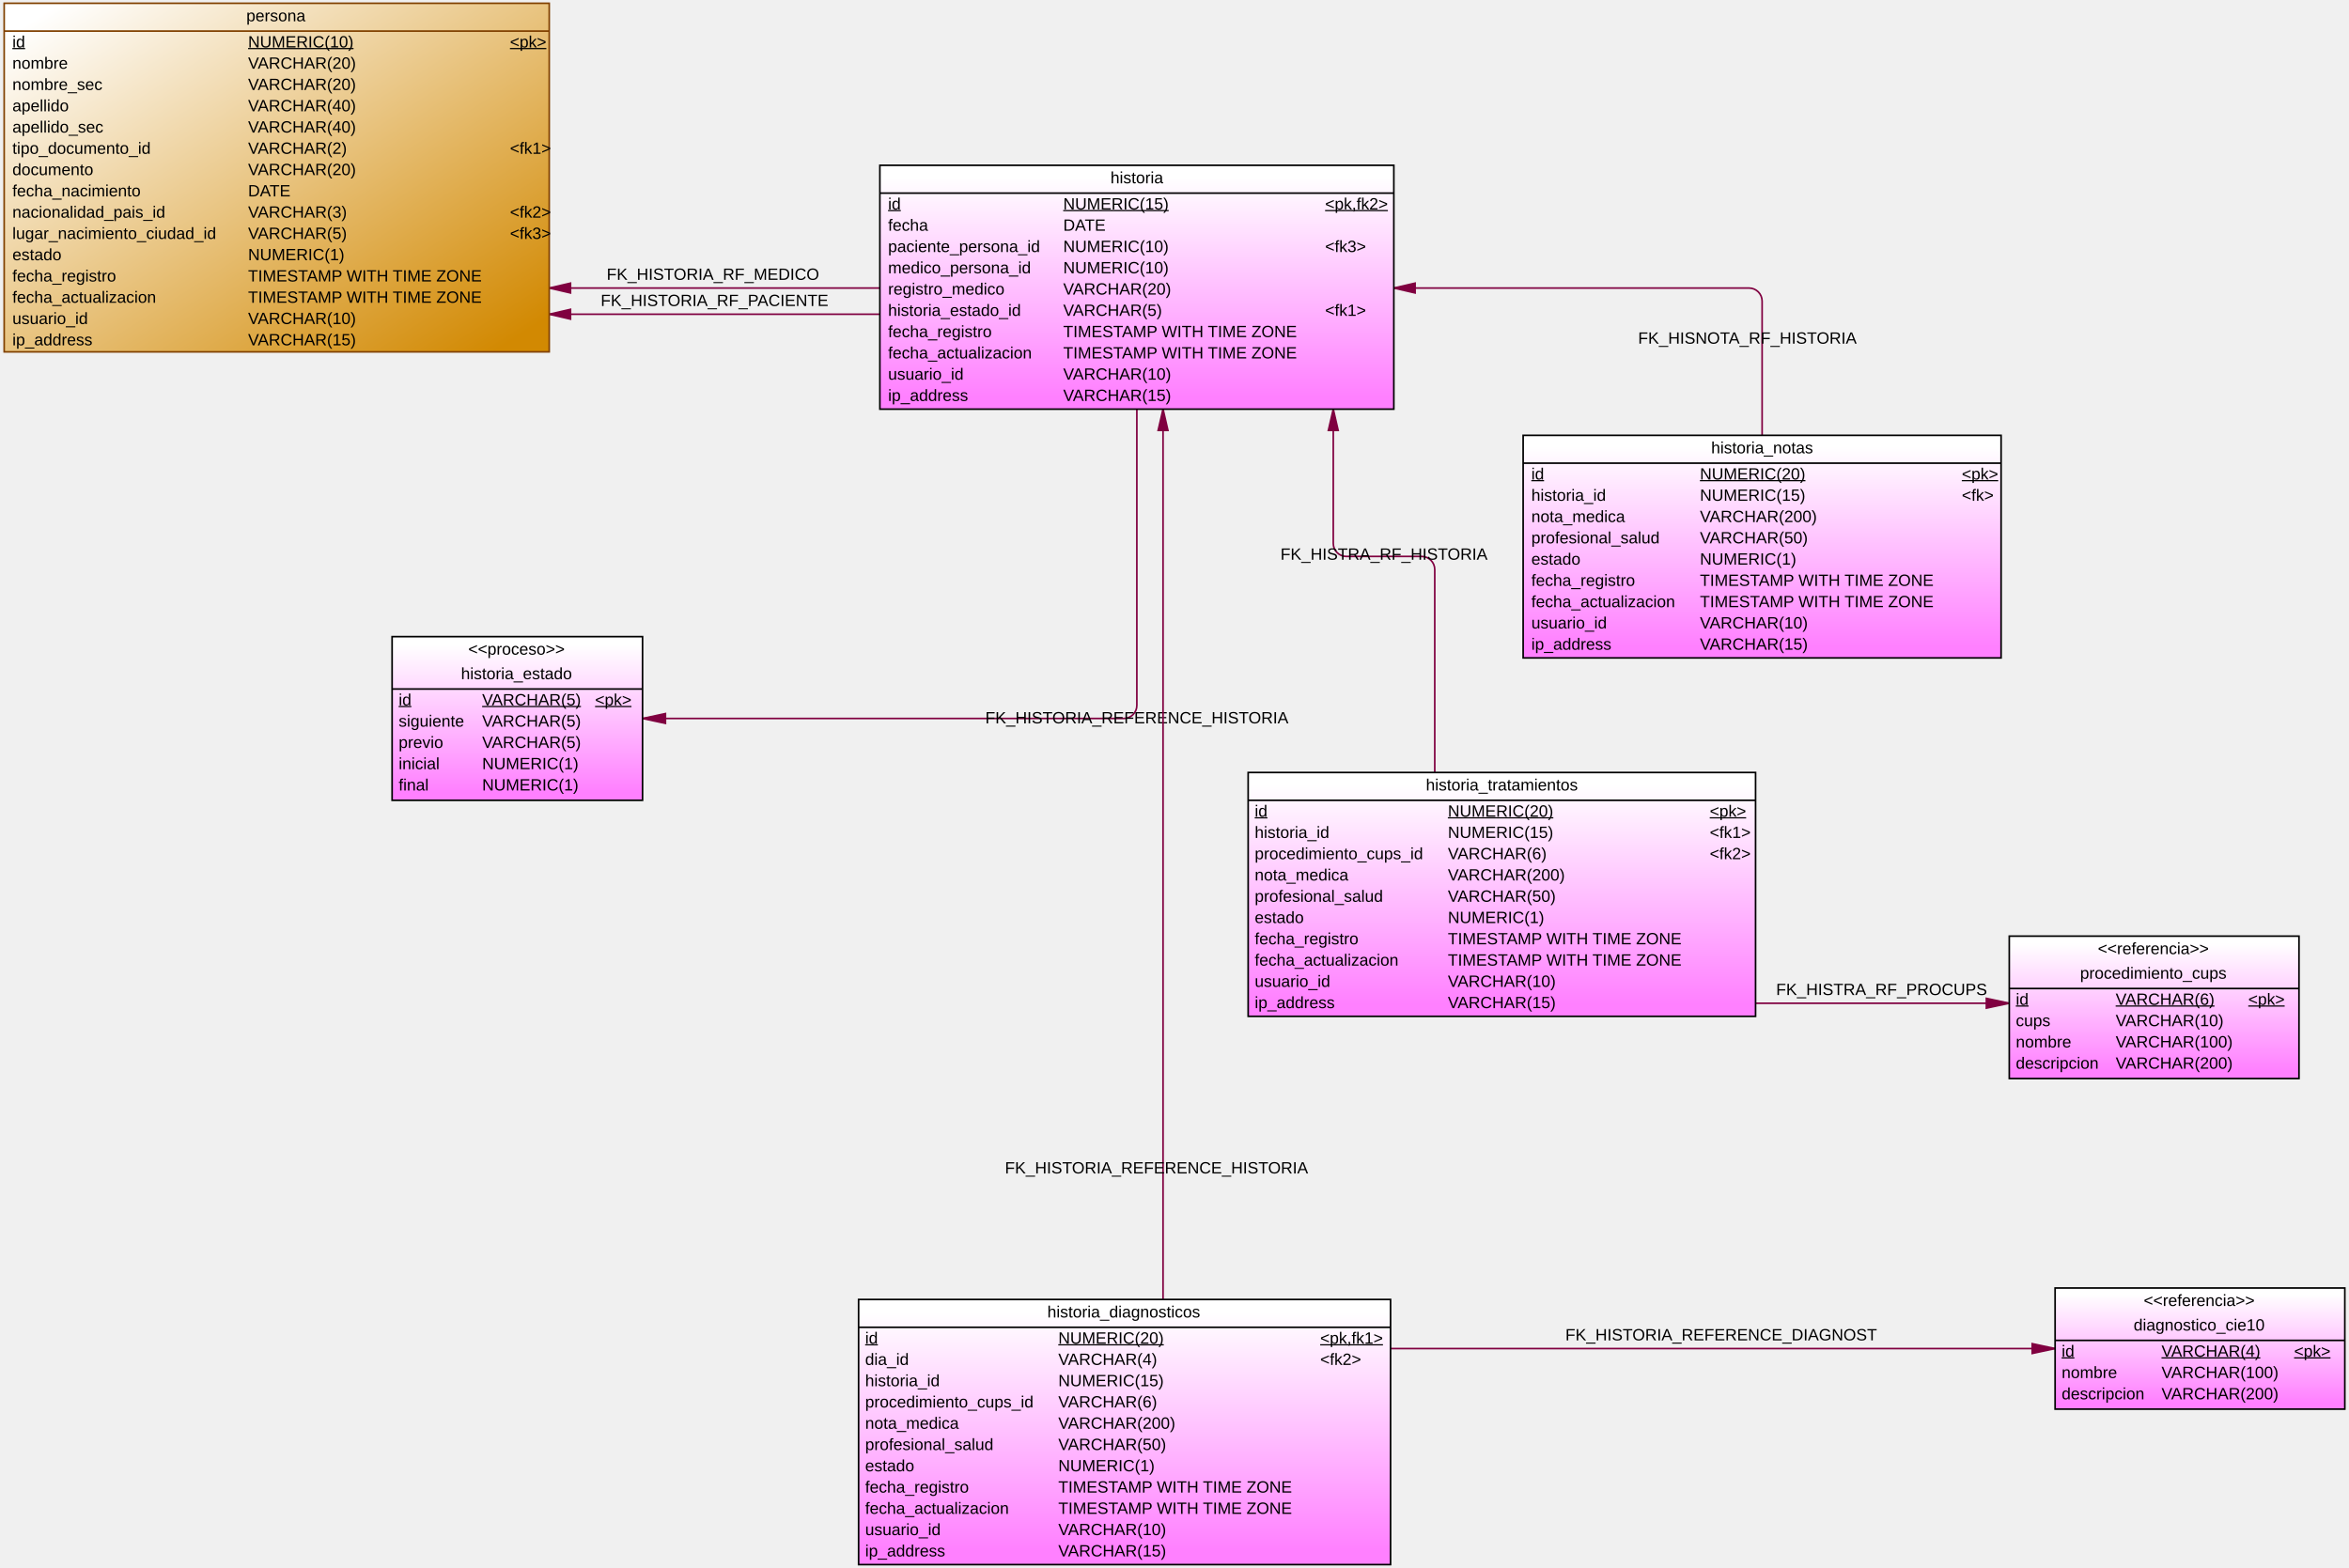
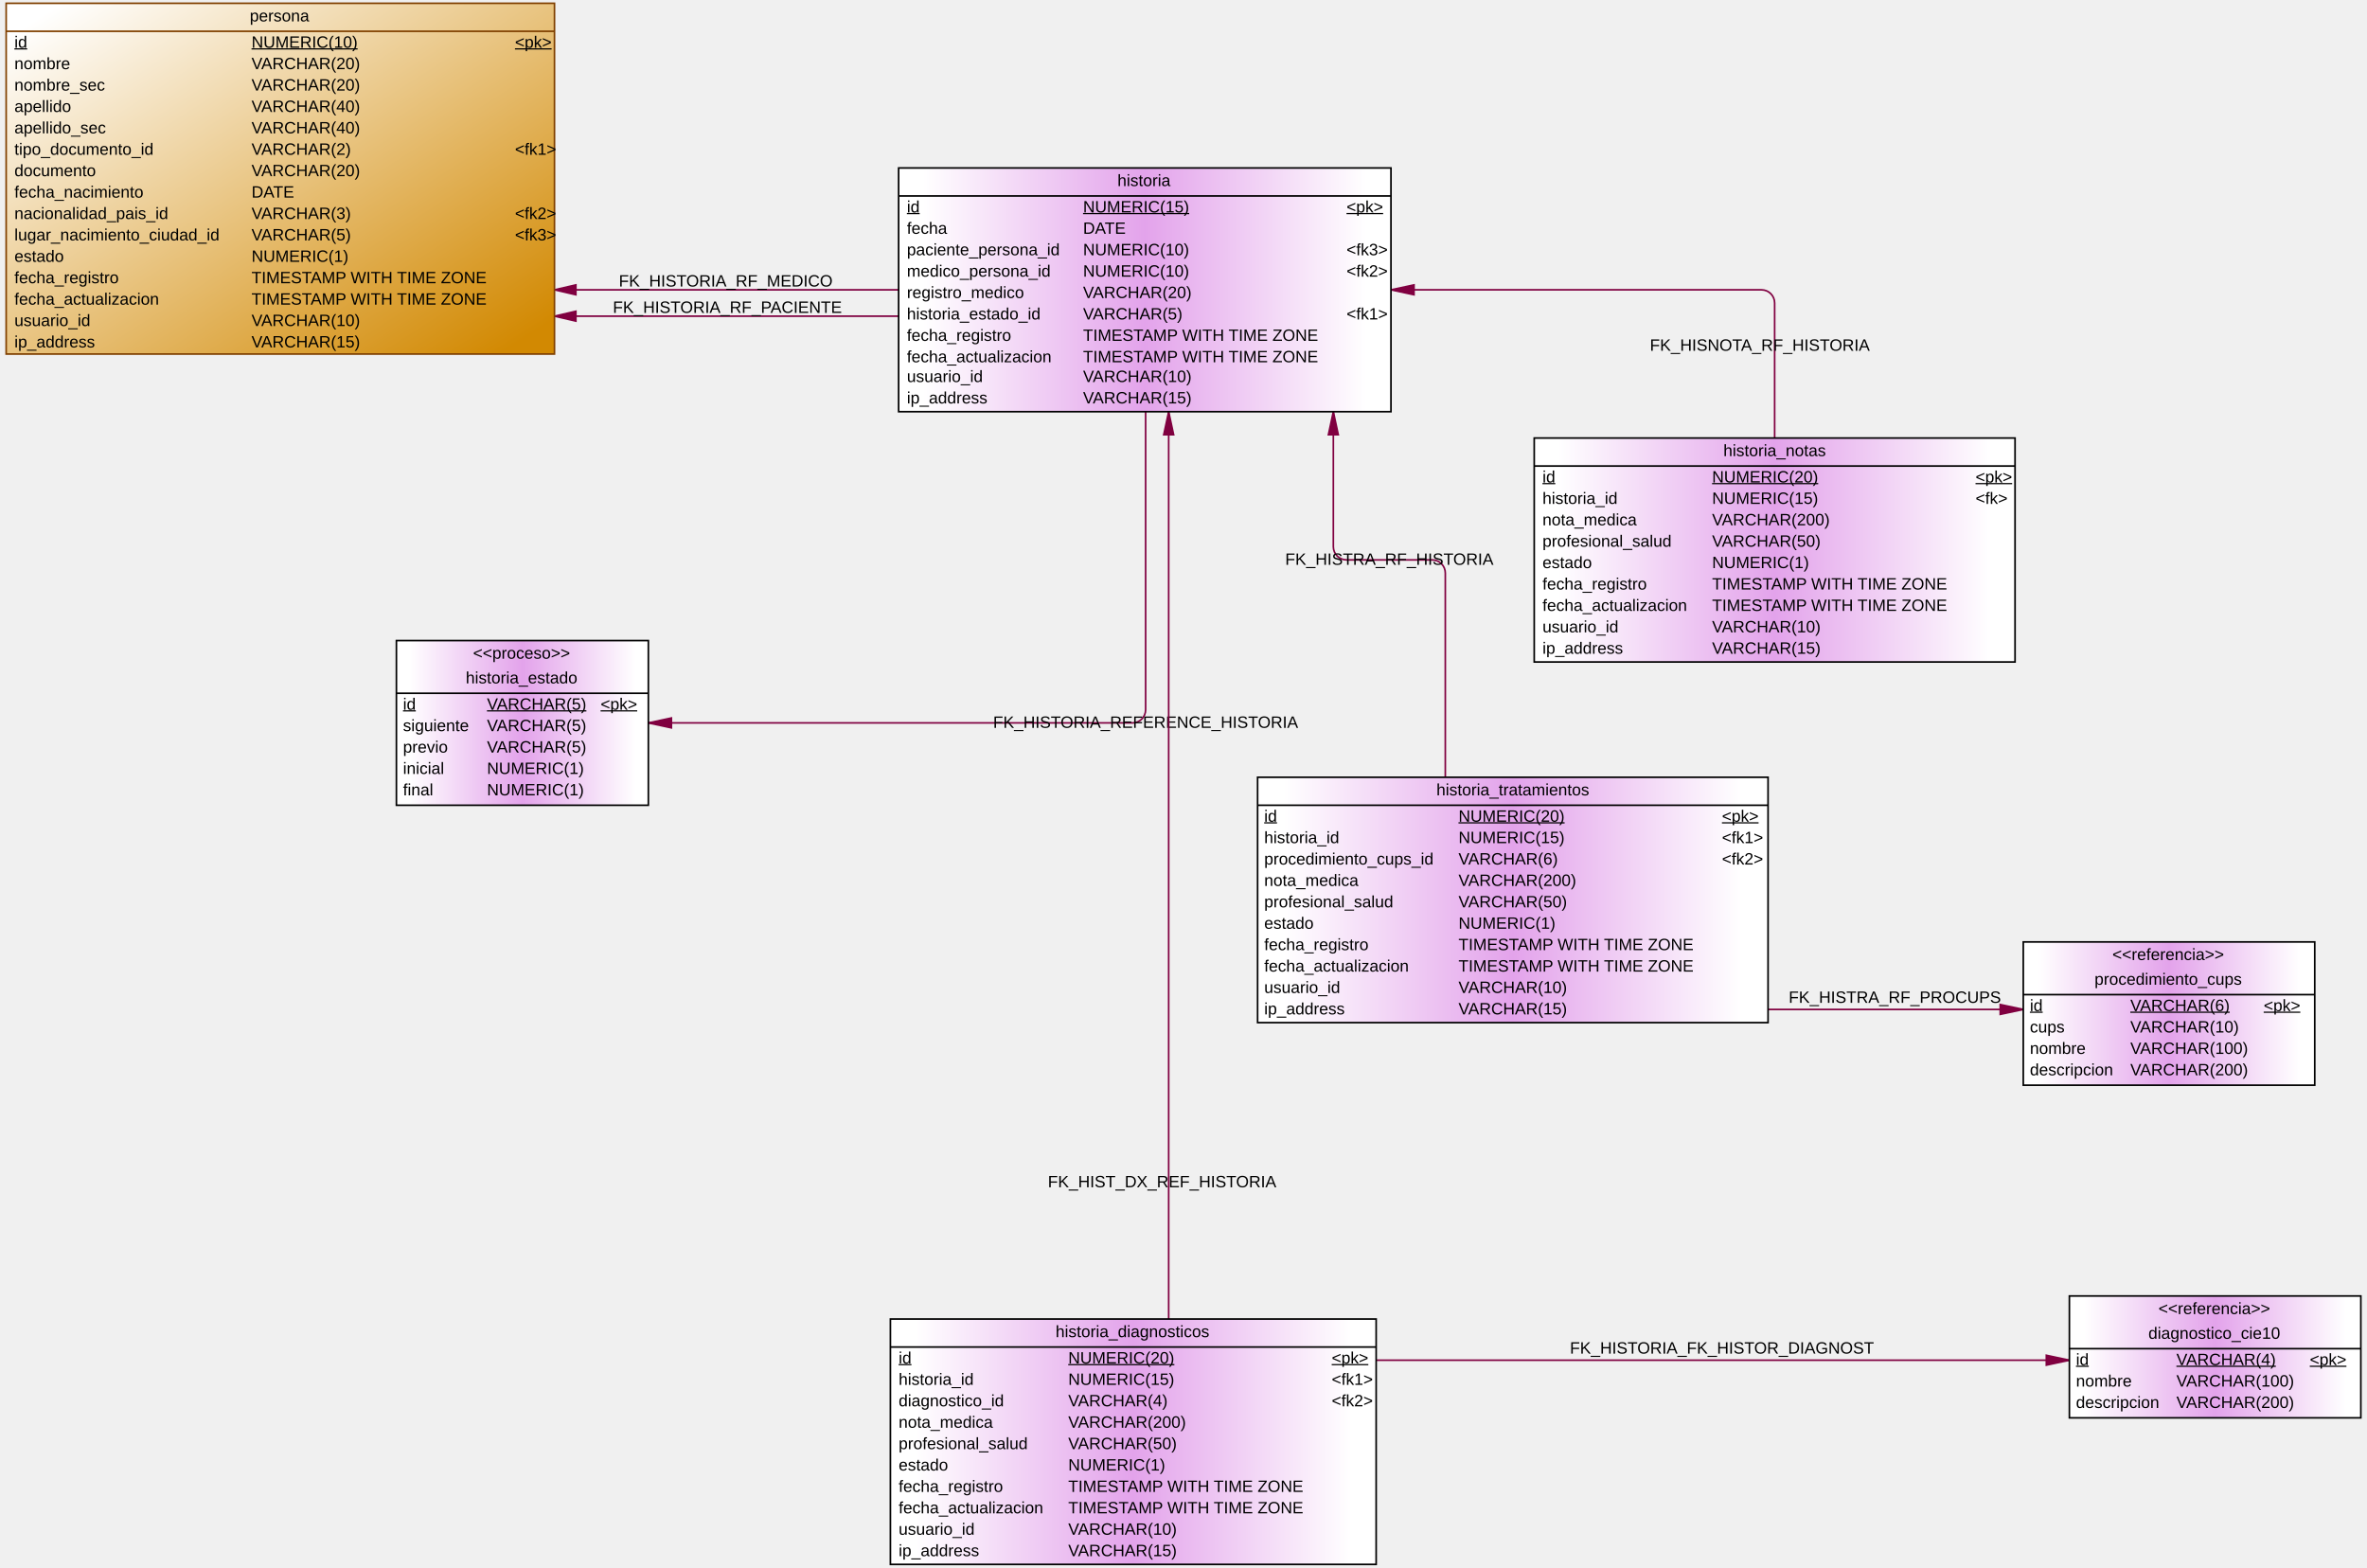
- <svg xmlns="http://www.w3.org/2000/svg" width="379mm" height="253mm" version="1.1" viewBox="0 0 1434 958">
+ <svg xmlns="http://www.w3.org/2000/svg" width="379mm" height="251mm" version="1.1" viewBox="0 0 1434 952">
  <path d="M694,250 L694,431 A8,8 0 0,1 686,439 L392,439" fill="none" stroke="#800040" stroke-width="1" />
  <polygon fill="#800040" points="392,439 406,436 406,442" stroke="#800040" stroke-width="1" stroke-linejoin="miter" />
  <text x="694" y="442" fill="#000000" font-size="10" font-family="'Arial Unicode MS','Arial'" text-anchor="middle">FK_HISTORIA_REFERENCE_HISTORIA</text>
-   <polyline fill="none" points="537,176 335,176" stroke="#800040" stroke-width="1" />
+   <polyline fill="none" points="544,176 335,176" stroke="#800040" stroke-width="1" />
  <polygon fill="#800040" points="335,176 348,173 348,179" stroke="#800040" stroke-width="1" stroke-linejoin="miter" />
-   <text x="435" y="171" fill="#000000" font-size="10" font-family="'Arial Unicode MS','Arial'" text-anchor="middle">FK_HISTORIA_RF_MEDICO</text>
-   <polyline fill="none" points="537,192 335,192" stroke="#800040" stroke-width="1" />
+   <text x="439" y="174" fill="#000000" font-size="10" font-family="'Arial Unicode MS','Arial'" text-anchor="middle">FK_HISTORIA_RF_MEDICO</text>
+   <polyline fill="none" points="544,192 335,192" stroke="#800040" stroke-width="1" />
  <polygon fill="#800040" points="335,192 348,189 348,195" stroke="#800040" stroke-width="1" stroke-linejoin="miter" />
-   <text x="436" y="187" fill="#000000" font-size="10" font-family="'Arial Unicode MS','Arial'" text-anchor="middle">FK_HISTORIA_RF_PACIENTE</text>
-   <path d="M1076,266 L1076,184 A8,8 0 0,0 1068,176 L851,176" fill="none" stroke="#800040" stroke-width="1" />
-   <polygon fill="#800040" points="851,176 864,173 864,179" stroke="#800040" stroke-width="1" stroke-linejoin="miter" />
-   <text x="1067" y="210" fill="#000000" font-size="10" font-family="'Arial Unicode MS','Arial'" text-anchor="middle">FK_HISNOTA_RF_HISTORIA</text>
-   <path d="M876,472 L876,348 A8,8 0 0,0 868,340 L822,340 A8,8 0 0,1 814,332 L814,250" fill="none" stroke="#800040" stroke-width="1" />
-   <polygon fill="#800040" points="814,250 817,263 811,263" stroke="#800040" stroke-width="1" stroke-linejoin="miter" />
-   <text x="845" y="342" fill="#000000" font-size="10" font-family="'Arial Unicode MS','Arial'" text-anchor="middle">FK_HISTRA_RF_HISTORIA</text>
+   <text x="440" y="190" fill="#000000" font-size="10" font-family="'Arial Unicode MS','Arial'" text-anchor="middle">FK_HISTORIA_RF_PACIENTE</text>
+   <path d="M1076,266 L1076,184 A8,8 0 0,0 1068,176 L843,176" fill="none" stroke="#800040" stroke-width="1" />
+   <polygon fill="#800040" points="843,176 857,173 857,179" stroke="#800040" stroke-width="1" stroke-linejoin="miter" />
+   <text x="1067" y="213" fill="#000000" font-size="10" font-family="'Arial Unicode MS','Arial'" text-anchor="middle">FK_HISNOTA_RF_HISTORIA</text>
+   <path d="M876,472 L876,348 A8,8 0 0,0 868,340 L816,340 A8,8 0 0,1 808,332 L808,250" fill="none" stroke="#800040" stroke-width="1" />
+   <polygon fill="#800040" points="808,250 811,264 805,264" stroke="#800040" stroke-width="1" stroke-linejoin="miter" />
+   <text x="842" y="343" fill="#000000" font-size="10" font-family="'Arial Unicode MS','Arial'" text-anchor="middle">FK_HISTRA_RF_HISTORIA</text>
  <polyline fill="none" points="1072,613 1227,613" stroke="#800040" stroke-width="1" />
  <polygon fill="#800040" points="1227,613 1213,616 1213,610" stroke="#800040" stroke-width="1" stroke-linejoin="miter" />
-   <text x="1149" y="608" fill="#000000" font-size="10" font-family="'Arial Unicode MS','Arial'" text-anchor="middle">FK_HISTRA_RF_PROCUPS</text>
-   <polyline fill="none" points="710,794 710,250" stroke="#800040" stroke-width="1" />
-   <polygon fill="#800040" points="710,250 713,263 707,263" stroke="#800040" stroke-width="1" stroke-linejoin="miter" />
-   <text x="706" y="717" fill="#000000" font-size="10" font-family="'Arial Unicode MS','Arial'" text-anchor="middle">FK_HISTORIA_REFERENCE_HISTORIA</text>
-   <polyline fill="none" points="849,824 1255,824" stroke="#800040" stroke-width="1" />
-   <polygon fill="#800040" points="1255,824 1241,827 1241,821" stroke="#800040" stroke-width="1" stroke-linejoin="miter" />
-   <text x="1051" y="819" fill="#000000" font-size="10" font-family="'Arial Unicode MS','Arial'" text-anchor="middle">FK_HISTORIA_REFERENCE_DIAGNOST</text>
+   <text x="1149" y="609" fill="#000000" font-size="10" font-family="'Arial Unicode MS','Arial'" text-anchor="middle">FK_HISTRA_RF_PROCUPS</text>
+   <polyline fill="none" points="708,801 708,250" stroke="#800040" stroke-width="1" />
+   <polygon fill="#800040" points="708,250 711,264 705,264" stroke="#800040" stroke-width="1" stroke-linejoin="miter" />
+   <text x="704" y="721" fill="#000000" font-size="10" font-family="'Arial Unicode MS','Arial'" text-anchor="middle">FK_HIST_DX_REF_HISTORIA</text>
+   <polyline fill="none" points="834,826 1255,826" stroke="#800040" stroke-width="1" />
+   <polygon fill="#800040" points="1255,826 1241,829 1241,823" stroke="#800040" stroke-width="1" stroke-linejoin="miter" />
+   <text x="1044" y="822" fill="#000000" font-size="10" font-family="'Arial Unicode MS','Arial'" text-anchor="middle">FK_HISTORIA_FK_HISTOR_DIAGNOST</text>
  <rect x="2" y="2" fill="#ffffff" width="0" height="0" stroke="none" stroke-width="0" />
  <defs>
    <linearGradient id="Gradient1" x1="0%" x2="100%" y1="0%" y2="100%" gradientUnits="objectBoundingBox">
      <stop offset="5%" stop-color="#ffffff" />
      <stop offset="95%" stop-color="#d28902" />
    </linearGradient>
  </defs>
  <rect x="2" y="2" fill="url(#Gradient1)" width="333" height="213" stroke="#804000" stroke-width="1" />
  <text x="168" y="13" fill="#000000" font-size="10" font-family="'Arial Unicode MS','Arial'" text-anchor="middle">persona</text>
  <line x1="2" x2="335" y1="19" y2="19" stroke="#804000" stroke-width="1" />
  <text x="7" y="29" fill="#000000" font-size="10" font-family="'Arial Unicode MS','Arial'" text-anchor="start" text-decoration="underline">id</text>
  <text x="7" y="42" fill="#000000" font-size="10" font-family="'Arial Unicode MS','Arial'" text-anchor="start">nombre</text>
  <text x="7" y="55" fill="#000000" font-size="10" font-family="'Arial Unicode MS','Arial'" text-anchor="start">nombre_sec</text>
  <text x="7" y="68" fill="#000000" font-size="10" font-family="'Arial Unicode MS','Arial'" text-anchor="start">apellido</text>
  <text x="7" y="81" fill="#000000" font-size="10" font-family="'Arial Unicode MS','Arial'" text-anchor="start">apellido_sec</text>
  <text x="7" y="94" fill="#000000" font-size="10" font-family="'Arial Unicode MS','Arial'" text-anchor="start">tipo_documento_id</text>
  <text x="7" y="107" fill="#000000" font-size="10" font-family="'Arial Unicode MS','Arial'" text-anchor="start">documento</text>
  <text x="7" y="120" fill="#000000" font-size="10" font-family="'Arial Unicode MS','Arial'" text-anchor="start">fecha_nacimiento</text>
  <text x="7" y="133" fill="#000000" font-size="10" font-family="'Arial Unicode MS','Arial'" text-anchor="start">nacionalidad_pais_id</text>
  <text x="7" y="146" fill="#000000" font-size="10" font-family="'Arial Unicode MS','Arial'" text-anchor="start">lugar_nacimiento_ciudad_id</text>
  <text x="7" y="159" fill="#000000" font-size="10" font-family="'Arial Unicode MS','Arial'" text-anchor="start">estado</text>
  <text x="7" y="172" fill="#000000" font-size="10" font-family="'Arial Unicode MS','Arial'" text-anchor="start">fecha_registro</text>
  <text x="7" y="185" fill="#000000" font-size="10" font-family="'Arial Unicode MS','Arial'" text-anchor="start">fecha_actualizacion</text>
  <text x="7" y="198" fill="#000000" font-size="10" font-family="'Arial Unicode MS','Arial'" text-anchor="start">usuario_id</text>
  <text x="7" y="211" fill="#000000" font-size="10" font-family="'Arial Unicode MS','Arial'" text-anchor="start">ip_address</text>
  <text x="151" y="29" fill="#000000" font-size="10" font-family="'Arial Unicode MS','Arial'" text-anchor="start" text-decoration="underline">NUMERIC(10)</text>
  <text x="151" y="42" fill="#000000" font-size="10" font-family="'Arial Unicode MS','Arial'" text-anchor="start">VARCHAR(20)</text>
  <text x="151" y="55" fill="#000000" font-size="10" font-family="'Arial Unicode MS','Arial'" text-anchor="start">VARCHAR(20)</text>
  <text x="151" y="68" fill="#000000" font-size="10" font-family="'Arial Unicode MS','Arial'" text-anchor="start">VARCHAR(40)</text>
  <text x="151" y="81" fill="#000000" font-size="10" font-family="'Arial Unicode MS','Arial'" text-anchor="start">VARCHAR(40)</text>
  <text x="151" y="94" fill="#000000" font-size="10" font-family="'Arial Unicode MS','Arial'" text-anchor="start">VARCHAR(2)</text>
  <text x="151" y="107" fill="#000000" font-size="10" font-family="'Arial Unicode MS','Arial'" text-anchor="start">VARCHAR(20)</text>
  <text x="151" y="120" fill="#000000" font-size="10" font-family="'Arial Unicode MS','Arial'" text-anchor="start">DATE</text>
  <text x="151" y="133" fill="#000000" font-size="10" font-family="'Arial Unicode MS','Arial'" text-anchor="start">VARCHAR(3)</text>
  <text x="151" y="146" fill="#000000" font-size="10" font-family="'Arial Unicode MS','Arial'" text-anchor="start">VARCHAR(5)</text>
  <text x="151" y="159" fill="#000000" font-size="10" font-family="'Arial Unicode MS','Arial'" text-anchor="start">NUMERIC(1)</text>
  <text x="151" y="172" fill="#000000" font-size="10" font-family="'Arial Unicode MS','Arial'" text-anchor="start">TIMESTAMP WITH TIME ZONE</text>
  <text x="151" y="185" fill="#000000" font-size="10" font-family="'Arial Unicode MS','Arial'" text-anchor="start">TIMESTAMP WITH TIME ZONE</text>
  <text x="151" y="198" fill="#000000" font-size="10" font-family="'Arial Unicode MS','Arial'" text-anchor="start">VARCHAR(10)</text>
  <text x="151" y="211" fill="#000000" font-size="10" font-family="'Arial Unicode MS','Arial'" text-anchor="start">VARCHAR(15)</text>
  <text x="311" y="29" fill="#000000" font-size="10" font-family="'Arial Unicode MS','Arial'" text-anchor="start" text-decoration="underline">&lt;pk&gt;</text>
  <text x="311" y="94" fill="#000000" font-size="10" font-family="'Arial Unicode MS','Arial'" text-anchor="start">&lt;fk1&gt;</text>
  <text x="311" y="133" fill="#000000" font-size="10" font-family="'Arial Unicode MS','Arial'" text-anchor="start">&lt;fk2&gt;</text>
  <text x="311" y="146" fill="#000000" font-size="10" font-family="'Arial Unicode MS','Arial'" text-anchor="start">&lt;fk3&gt;</text>
-   <rect x="537" y="101" fill="#ffffff" width="0" height="0" stroke="none" stroke-width="0" />
-   <defs>
-     <linearGradient id="Gradient2" x1="0%" x2="0%" y1="0%" y2="100%" gradientUnits="objectBoundingBox">
-       <stop offset="5%" stop-color="#ffffff" />
-       <stop offset="95%" stop-color="#ff80ff" />
-     </linearGradient>
-   </defs>
-   <rect x="537" y="101" fill="url(#Gradient2)" width="314" height="149" stroke="#000000" stroke-width="1" />
-   <text x="694" y="112" fill="#000000" font-size="10" font-family="'Arial Unicode MS','Arial'" text-anchor="middle">historia</text>
-   <line x1="537" x2="851" y1="118" y2="118" stroke="#000000" stroke-width="1" />
-   <text x="542" y="128" fill="#000000" font-size="10" font-family="'Arial Unicode MS','Arial'" text-anchor="start" text-decoration="underline">id</text>
-   <text x="542" y="141" fill="#000000" font-size="10" font-family="'Arial Unicode MS','Arial'" text-anchor="start">fecha</text>
-   <text x="542" y="154" fill="#000000" font-size="10" font-family="'Arial Unicode MS','Arial'" text-anchor="start">paciente_persona_id</text>
-   <text x="542" y="167" fill="#000000" font-size="10" font-family="'Arial Unicode MS','Arial'" text-anchor="start">medico_persona_id</text>
-   <text x="542" y="180" fill="#000000" font-size="10" font-family="'Arial Unicode MS','Arial'" text-anchor="start">registro_medico</text>
-   <text x="542" y="193" fill="#000000" font-size="10" font-family="'Arial Unicode MS','Arial'" text-anchor="start">historia_estado_id</text>
-   <text x="542" y="206" fill="#000000" font-size="10" font-family="'Arial Unicode MS','Arial'" text-anchor="start">fecha_registro</text>
-   <text x="542" y="219" fill="#000000" font-size="10" font-family="'Arial Unicode MS','Arial'" text-anchor="start">fecha_actualizacion</text>
-   <text x="542" y="232" fill="#000000" font-size="10" font-family="'Arial Unicode MS','Arial'" text-anchor="start">usuario_id</text>
-   <text x="542" y="245" fill="#000000" font-size="10" font-family="'Arial Unicode MS','Arial'" text-anchor="start">ip_address</text>
-   <text x="649" y="128" fill="#000000" font-size="10" font-family="'Arial Unicode MS','Arial'" text-anchor="start" text-decoration="underline">NUMERIC(15)</text>
-   <text x="649" y="141" fill="#000000" font-size="10" font-family="'Arial Unicode MS','Arial'" text-anchor="start">DATE</text>
-   <text x="649" y="154" fill="#000000" font-size="10" font-family="'Arial Unicode MS','Arial'" text-anchor="start">NUMERIC(10)</text>
-   <text x="649" y="167" fill="#000000" font-size="10" font-family="'Arial Unicode MS','Arial'" text-anchor="start">NUMERIC(10)</text>
-   <text x="649" y="180" fill="#000000" font-size="10" font-family="'Arial Unicode MS','Arial'" text-anchor="start">VARCHAR(20)</text>
-   <text x="649" y="193" fill="#000000" font-size="10" font-family="'Arial Unicode MS','Arial'" text-anchor="start">VARCHAR(5)</text>
-   <text x="649" y="206" fill="#000000" font-size="10" font-family="'Arial Unicode MS','Arial'" text-anchor="start">TIMESTAMP WITH TIME ZONE</text>
-   <text x="649" y="219" fill="#000000" font-size="10" font-family="'Arial Unicode MS','Arial'" text-anchor="start">TIMESTAMP WITH TIME ZONE</text>
-   <text x="649" y="232" fill="#000000" font-size="10" font-family="'Arial Unicode MS','Arial'" text-anchor="start">VARCHAR(10)</text>
-   <text x="649" y="245" fill="#000000" font-size="10" font-family="'Arial Unicode MS','Arial'" text-anchor="start">VARCHAR(15)</text>
-   <text x="809" y="128" fill="#000000" font-size="10" font-family="'Arial Unicode MS','Arial'" text-anchor="start" text-decoration="underline">&lt;pk,fk2&gt;</text>
-   <text x="809" y="154" fill="#000000" font-size="10" font-family="'Arial Unicode MS','Arial'" text-anchor="start">&lt;fk3&gt;</text>
-   <text x="809" y="193" fill="#000000" font-size="10" font-family="'Arial Unicode MS','Arial'" text-anchor="start">&lt;fk1&gt;</text>
+   <rect x="544" y="102" fill="#ffffff" width="0" height="0" stroke="none" stroke-width="0" />
+   <defs>
+     <linearGradient id="Gradient2" x1="0%" x2="100%" y1="0%" y2="0%" gradientUnits="objectBoundingBox">
+       <stop offset="5%" stop-color="#ffffff" />
+       <stop offset="50%" stop-color="#e3a3eb" />
+       <stop offset="95%" stop-color="#ffffff" />
+     </linearGradient>
+   </defs>
+   <rect x="544" y="102" fill="url(#Gradient2)" width="299" height="148" stroke="#000000" stroke-width="1" />
+   <text x="693" y="113" fill="#000000" font-size="10" font-family="'Arial Unicode MS','Arial'" text-anchor="middle">historia</text>
+   <line x1="544" x2="843" y1="119" y2="119" stroke="#000000" stroke-width="1" />
+   <text x="549" y="129" fill="#000000" font-size="10" font-family="'Arial Unicode MS','Arial'" text-anchor="start" text-decoration="underline">id</text>
+   <text x="549" y="142" fill="#000000" font-size="10" font-family="'Arial Unicode MS','Arial'" text-anchor="start">fecha</text>
+   <text x="549" y="155" fill="#000000" font-size="10" font-family="'Arial Unicode MS','Arial'" text-anchor="start">paciente_persona_id</text>
+   <text x="549" y="168" fill="#000000" font-size="10" font-family="'Arial Unicode MS','Arial'" text-anchor="start">medico_persona_id</text>
+   <text x="549" y="181" fill="#000000" font-size="10" font-family="'Arial Unicode MS','Arial'" text-anchor="start">registro_medico</text>
+   <text x="549" y="194" fill="#000000" font-size="10" font-family="'Arial Unicode MS','Arial'" text-anchor="start">historia_estado_id</text>
+   <text x="549" y="207" fill="#000000" font-size="10" font-family="'Arial Unicode MS','Arial'" text-anchor="start">fecha_registro</text>
+   <text x="549" y="220" fill="#000000" font-size="10" font-family="'Arial Unicode MS','Arial'" text-anchor="start">fecha_actualizacion</text>
+   <text x="549" y="232" fill="#000000" font-size="10" font-family="'Arial Unicode MS','Arial'" text-anchor="start">usuario_id</text>
+   <text x="549" y="245" fill="#000000" font-size="10" font-family="'Arial Unicode MS','Arial'" text-anchor="start">ip_address</text>
+   <text x="656" y="129" fill="#000000" font-size="10" font-family="'Arial Unicode MS','Arial'" text-anchor="start" text-decoration="underline">NUMERIC(15)</text>
+   <text x="656" y="142" fill="#000000" font-size="10" font-family="'Arial Unicode MS','Arial'" text-anchor="start">DATE</text>
+   <text x="656" y="155" fill="#000000" font-size="10" font-family="'Arial Unicode MS','Arial'" text-anchor="start">NUMERIC(10)</text>
+   <text x="656" y="168" fill="#000000" font-size="10" font-family="'Arial Unicode MS','Arial'" text-anchor="start">NUMERIC(10)</text>
+   <text x="656" y="181" fill="#000000" font-size="10" font-family="'Arial Unicode MS','Arial'" text-anchor="start">VARCHAR(20)</text>
+   <text x="656" y="194" fill="#000000" font-size="10" font-family="'Arial Unicode MS','Arial'" text-anchor="start">VARCHAR(5)</text>
+   <text x="656" y="207" fill="#000000" font-size="10" font-family="'Arial Unicode MS','Arial'" text-anchor="start">TIMESTAMP WITH TIME ZONE</text>
+   <text x="656" y="220" fill="#000000" font-size="10" font-family="'Arial Unicode MS','Arial'" text-anchor="start">TIMESTAMP WITH TIME ZONE</text>
+   <text x="656" y="232" fill="#000000" font-size="10" font-family="'Arial Unicode MS','Arial'" text-anchor="start">VARCHAR(10)</text>
+   <text x="656" y="245" fill="#000000" font-size="10" font-family="'Arial Unicode MS','Arial'" text-anchor="start">VARCHAR(15)</text>
+   <text x="816" y="129" fill="#000000" font-size="10" font-family="'Arial Unicode MS','Arial'" text-anchor="start" text-decoration="underline">&lt;pk&gt;</text>
+   <text x="816" y="155" fill="#000000" font-size="10" font-family="'Arial Unicode MS','Arial'" text-anchor="start">&lt;fk3&gt;</text>
+   <text x="816" y="168" fill="#000000" font-size="10" font-family="'Arial Unicode MS','Arial'" text-anchor="start">&lt;fk2&gt;</text>
+   <text x="816" y="194" fill="#000000" font-size="10" font-family="'Arial Unicode MS','Arial'" text-anchor="start">&lt;fk1&gt;</text>
  <rect x="239" y="389" fill="#ffffff" width="0" height="0" stroke="none" stroke-width="0" />
  <defs>
-     <linearGradient id="Gradient3" x1="0%" x2="0%" y1="0%" y2="100%" gradientUnits="objectBoundingBox">
-       <stop offset="5%" stop-color="#ffffff" />
-       <stop offset="95%" stop-color="#ff80ff" />
+     <linearGradient id="Gradient3" x1="0%" x2="100%" y1="0%" y2="0%" gradientUnits="objectBoundingBox">
+       <stop offset="5%" stop-color="#ffffff" />
+       <stop offset="50%" stop-color="#e3a3eb" />
+       <stop offset="95%" stop-color="#ffffff" />
    </linearGradient>
  </defs>
  <rect x="239" y="389" fill="url(#Gradient3)" width="153" height="100" stroke="#000000" stroke-width="1" />
  <text x="315" y="400" fill="#000000" font-size="10" font-family="'Arial Unicode MS','Arial'" text-anchor="middle">&lt;&lt;proceso&gt;&gt;</text>
  <text x="315" y="415" fill="#000000" font-size="10" font-family="'Arial Unicode MS','Arial'" text-anchor="middle">historia_estado</text>
  <line x1="239" x2="392" y1="421" y2="421" stroke="#000000" stroke-width="1" />
  <text x="243" y="431" fill="#000000" font-size="10" font-family="'Arial Unicode MS','Arial'" text-anchor="start" text-decoration="underline">id</text>
  <text x="243" y="444" fill="#000000" font-size="10" font-family="'Arial Unicode MS','Arial'" text-anchor="start">siguiente</text>
  <text x="243" y="457" fill="#000000" font-size="10" font-family="'Arial Unicode MS','Arial'" text-anchor="start">previo</text>
  <text x="243" y="470" fill="#000000" font-size="10" font-family="'Arial Unicode MS','Arial'" text-anchor="start">inicial</text>
  <text x="243" y="483" fill="#000000" font-size="10" font-family="'Arial Unicode MS','Arial'" text-anchor="start">final</text>
  <text x="294" y="431" fill="#000000" font-size="10" font-family="'Arial Unicode MS','Arial'" text-anchor="start" text-decoration="underline">VARCHAR(5)</text>
  <text x="294" y="444" fill="#000000" font-size="10" font-family="'Arial Unicode MS','Arial'" text-anchor="start">VARCHAR(5)</text>
  <text x="294" y="457" fill="#000000" font-size="10" font-family="'Arial Unicode MS','Arial'" text-anchor="start">VARCHAR(5)</text>
  <text x="294" y="470" fill="#000000" font-size="10" font-family="'Arial Unicode MS','Arial'" text-anchor="start">NUMERIC(1)</text>
  <text x="294" y="483" fill="#000000" font-size="10" font-family="'Arial Unicode MS','Arial'" text-anchor="start">NUMERIC(1)</text>
  <text x="363" y="431" fill="#000000" font-size="10" font-family="'Arial Unicode MS','Arial'" text-anchor="start" text-decoration="underline">&lt;pk&gt;</text>
  <rect x="930" y="266" fill="#ffffff" width="0" height="0" stroke="none" stroke-width="0" />
  <defs>
-     <linearGradient id="Gradient4" x1="0%" x2="0%" y1="0%" y2="100%" gradientUnits="objectBoundingBox">
-       <stop offset="5%" stop-color="#ffffff" />
-       <stop offset="95%" stop-color="#ff80ff" />
+     <linearGradient id="Gradient4" x1="0%" x2="100%" y1="0%" y2="0%" gradientUnits="objectBoundingBox">
+       <stop offset="5%" stop-color="#ffffff" />
+       <stop offset="50%" stop-color="#e3a3eb" />
+       <stop offset="95%" stop-color="#ffffff" />
    </linearGradient>
  </defs>
  <rect x="930" y="266" fill="url(#Gradient4)" width="292" height="136" stroke="#000000" stroke-width="1" />
  <text x="1076" y="277" fill="#000000" font-size="10" font-family="'Arial Unicode MS','Arial'" text-anchor="middle">historia_notas</text>
  <line x1="930" x2="1222" y1="283" y2="283" stroke="#000000" stroke-width="1" />
  <text x="935" y="293" fill="#000000" font-size="10" font-family="'Arial Unicode MS','Arial'" text-anchor="start" text-decoration="underline">id</text>
  <text x="935" y="306" fill="#000000" font-size="10" font-family="'Arial Unicode MS','Arial'" text-anchor="start">historia_id</text>
  <text x="935" y="319" fill="#000000" font-size="10" font-family="'Arial Unicode MS','Arial'" text-anchor="start">nota_medica</text>
  <text x="935" y="332" fill="#000000" font-size="10" font-family="'Arial Unicode MS','Arial'" text-anchor="start">profesional_salud</text>
  <text x="935" y="345" fill="#000000" font-size="10" font-family="'Arial Unicode MS','Arial'" text-anchor="start">estado</text>
  <text x="935" y="358" fill="#000000" font-size="10" font-family="'Arial Unicode MS','Arial'" text-anchor="start">fecha_registro</text>
  <text x="935" y="371" fill="#000000" font-size="10" font-family="'Arial Unicode MS','Arial'" text-anchor="start">fecha_actualizacion</text>
  <text x="935" y="384" fill="#000000" font-size="10" font-family="'Arial Unicode MS','Arial'" text-anchor="start">usuario_id</text>
  <text x="935" y="397" fill="#000000" font-size="10" font-family="'Arial Unicode MS','Arial'" text-anchor="start">ip_address</text>
  <text x="1038" y="293" fill="#000000" font-size="10" font-family="'Arial Unicode MS','Arial'" text-anchor="start" text-decoration="underline">NUMERIC(20)</text>
  <text x="1038" y="306" fill="#000000" font-size="10" font-family="'Arial Unicode MS','Arial'" text-anchor="start">NUMERIC(15)</text>
  <text x="1038" y="319" fill="#000000" font-size="10" font-family="'Arial Unicode MS','Arial'" text-anchor="start">VARCHAR(200)</text>
  <text x="1038" y="332" fill="#000000" font-size="10" font-family="'Arial Unicode MS','Arial'" text-anchor="start">VARCHAR(50)</text>
  <text x="1038" y="345" fill="#000000" font-size="10" font-family="'Arial Unicode MS','Arial'" text-anchor="start">NUMERIC(1)</text>
  <text x="1038" y="358" fill="#000000" font-size="10" font-family="'Arial Unicode MS','Arial'" text-anchor="start">TIMESTAMP WITH TIME ZONE</text>
  <text x="1038" y="371" fill="#000000" font-size="10" font-family="'Arial Unicode MS','Arial'" text-anchor="start">TIMESTAMP WITH TIME ZONE</text>
  <text x="1038" y="384" fill="#000000" font-size="10" font-family="'Arial Unicode MS','Arial'" text-anchor="start">VARCHAR(10)</text>
  <text x="1038" y="397" fill="#000000" font-size="10" font-family="'Arial Unicode MS','Arial'" text-anchor="start">VARCHAR(15)</text>
  <text x="1198" y="293" fill="#000000" font-size="10" font-family="'Arial Unicode MS','Arial'" text-anchor="start" text-decoration="underline">&lt;pk&gt;</text>
  <text x="1198" y="306" fill="#000000" font-size="10" font-family="'Arial Unicode MS','Arial'" text-anchor="start">&lt;fk&gt;</text>
  <rect x="1255" y="787" fill="#ffffff" width="0" height="0" stroke="none" stroke-width="0" />
  <defs>
-     <linearGradient id="Gradient5" x1="0%" x2="0%" y1="0%" y2="100%" gradientUnits="objectBoundingBox">
-       <stop offset="5%" stop-color="#ffffff" />
-       <stop offset="95%" stop-color="#ff80ff" />
+     <linearGradient id="Gradient5" x1="0%" x2="100%" y1="0%" y2="0%" gradientUnits="objectBoundingBox">
+       <stop offset="5%" stop-color="#ffffff" />
+       <stop offset="50%" stop-color="#e3a3eb" />
+       <stop offset="95%" stop-color="#ffffff" />
    </linearGradient>
  </defs>
  <rect x="1255" y="787" fill="url(#Gradient5)" width="177" height="74" stroke="#000000" stroke-width="1" />
  <text x="1343" y="798" fill="#000000" font-size="10" font-family="'Arial Unicode MS','Arial'" text-anchor="middle">&lt;&lt;referencia&gt;&gt;</text>
  <text x="1343" y="813" fill="#000000" font-size="10" font-family="'Arial Unicode MS','Arial'" text-anchor="middle">diagnostico_cie10</text>
  <line x1="1255" x2="1432" y1="819" y2="819" stroke="#000000" stroke-width="1" />
  <text x="1259" y="829" fill="#000000" font-size="10" font-family="'Arial Unicode MS','Arial'" text-anchor="start" text-decoration="underline">id</text>
  <text x="1259" y="842" fill="#000000" font-size="10" font-family="'Arial Unicode MS','Arial'" text-anchor="start">nombre</text>
  <text x="1259" y="855" fill="#000000" font-size="10" font-family="'Arial Unicode MS','Arial'" text-anchor="start">descripcion</text>
  <text x="1320" y="829" fill="#000000" font-size="10" font-family="'Arial Unicode MS','Arial'" text-anchor="start" text-decoration="underline">VARCHAR(4)</text>
  <text x="1320" y="842" fill="#000000" font-size="10" font-family="'Arial Unicode MS','Arial'" text-anchor="start">VARCHAR(100)</text>
  <text x="1320" y="855" fill="#000000" font-size="10" font-family="'Arial Unicode MS','Arial'" text-anchor="start">VARCHAR(200)</text>
  <text x="1401" y="829" fill="#000000" font-size="10" font-family="'Arial Unicode MS','Arial'" text-anchor="start" text-decoration="underline">&lt;pk&gt;</text>
  <rect x="1227" y="572" fill="#ffffff" width="0" height="0" stroke="none" stroke-width="0" />
  <defs>
-     <linearGradient id="Gradient6" x1="0%" x2="0%" y1="0%" y2="100%" gradientUnits="objectBoundingBox">
-       <stop offset="5%" stop-color="#ffffff" />
-       <stop offset="95%" stop-color="#ff80ff" />
+     <linearGradient id="Gradient6" x1="0%" x2="100%" y1="0%" y2="0%" gradientUnits="objectBoundingBox">
+       <stop offset="5%" stop-color="#ffffff" />
+       <stop offset="50%" stop-color="#e3a3eb" />
+       <stop offset="95%" stop-color="#ffffff" />
    </linearGradient>
  </defs>
  <rect x="1227" y="572" fill="url(#Gradient6)" width="177" height="87" stroke="#000000" stroke-width="1" />
  <text x="1315" y="583" fill="#000000" font-size="10" font-family="'Arial Unicode MS','Arial'" text-anchor="middle">&lt;&lt;referencia&gt;&gt;</text>
  <text x="1315" y="598" fill="#000000" font-size="10" font-family="'Arial Unicode MS','Arial'" text-anchor="middle">procedimiento_cups</text>
  <line x1="1227" x2="1404" y1="604" y2="604" stroke="#000000" stroke-width="1" />
  <text x="1231" y="614" fill="#000000" font-size="10" font-family="'Arial Unicode MS','Arial'" text-anchor="start" text-decoration="underline">id</text>
  <text x="1231" y="627" fill="#000000" font-size="10" font-family="'Arial Unicode MS','Arial'" text-anchor="start">cups</text>
  <text x="1231" y="640" fill="#000000" font-size="10" font-family="'Arial Unicode MS','Arial'" text-anchor="start">nombre</text>
  <text x="1231" y="653" fill="#000000" font-size="10" font-family="'Arial Unicode MS','Arial'" text-anchor="start">descripcion</text>
  <text x="1292" y="614" fill="#000000" font-size="10" font-family="'Arial Unicode MS','Arial'" text-anchor="start" text-decoration="underline">VARCHAR(6)</text>
  <text x="1292" y="627" fill="#000000" font-size="10" font-family="'Arial Unicode MS','Arial'" text-anchor="start">VARCHAR(10)</text>
  <text x="1292" y="640" fill="#000000" font-size="10" font-family="'Arial Unicode MS','Arial'" text-anchor="start">VARCHAR(100)</text>
  <text x="1292" y="653" fill="#000000" font-size="10" font-family="'Arial Unicode MS','Arial'" text-anchor="start">VARCHAR(200)</text>
  <text x="1373" y="614" fill="#000000" font-size="10" font-family="'Arial Unicode MS','Arial'" text-anchor="start" text-decoration="underline">&lt;pk&gt;</text>
  <rect x="762" y="472" fill="#ffffff" width="0" height="0" stroke="none" stroke-width="0" />
  <defs>
-     <linearGradient id="Gradient7" x1="0%" x2="0%" y1="0%" y2="100%" gradientUnits="objectBoundingBox">
-       <stop offset="5%" stop-color="#ffffff" />
-       <stop offset="95%" stop-color="#ff80ff" />
+     <linearGradient id="Gradient7" x1="0%" x2="100%" y1="0%" y2="0%" gradientUnits="objectBoundingBox">
+       <stop offset="5%" stop-color="#ffffff" />
+       <stop offset="50%" stop-color="#e3a3eb" />
+       <stop offset="95%" stop-color="#ffffff" />
    </linearGradient>
  </defs>
  <rect x="762" y="472" fill="url(#Gradient7)" width="310" height="149" stroke="#000000" stroke-width="1" />
  <text x="917" y="483" fill="#000000" font-size="10" font-family="'Arial Unicode MS','Arial'" text-anchor="middle">historia_tratamientos</text>
  <line x1="762" x2="1072" y1="489" y2="489" stroke="#000000" stroke-width="1" />
  <text x="766" y="499" fill="#000000" font-size="10" font-family="'Arial Unicode MS','Arial'" text-anchor="start" text-decoration="underline">id</text>
  <text x="766" y="512" fill="#000000" font-size="10" font-family="'Arial Unicode MS','Arial'" text-anchor="start">historia_id</text>
  <text x="766" y="525" fill="#000000" font-size="10" font-family="'Arial Unicode MS','Arial'" text-anchor="start">procedimiento_cups_id</text>
  <text x="766" y="538" fill="#000000" font-size="10" font-family="'Arial Unicode MS','Arial'" text-anchor="start">nota_medica</text>
  <text x="766" y="551" fill="#000000" font-size="10" font-family="'Arial Unicode MS','Arial'" text-anchor="start">profesional_salud</text>
  <text x="766" y="564" fill="#000000" font-size="10" font-family="'Arial Unicode MS','Arial'" text-anchor="start">estado</text>
  <text x="766" y="577" fill="#000000" font-size="10" font-family="'Arial Unicode MS','Arial'" text-anchor="start">fecha_registro</text>
  <text x="766" y="590" fill="#000000" font-size="10" font-family="'Arial Unicode MS','Arial'" text-anchor="start">fecha_actualizacion</text>
  <text x="766" y="603" fill="#000000" font-size="10" font-family="'Arial Unicode MS','Arial'" text-anchor="start">usuario_id</text>
  <text x="766" y="616" fill="#000000" font-size="10" font-family="'Arial Unicode MS','Arial'" text-anchor="start">ip_address</text>
  <text x="884" y="499" fill="#000000" font-size="10" font-family="'Arial Unicode MS','Arial'" text-anchor="start" text-decoration="underline">NUMERIC(20)</text>
  <text x="884" y="512" fill="#000000" font-size="10" font-family="'Arial Unicode MS','Arial'" text-anchor="start">NUMERIC(15)</text>
  <text x="884" y="525" fill="#000000" font-size="10" font-family="'Arial Unicode MS','Arial'" text-anchor="start">VARCHAR(6)</text>
  <text x="884" y="538" fill="#000000" font-size="10" font-family="'Arial Unicode MS','Arial'" text-anchor="start">VARCHAR(200)</text>
  <text x="884" y="551" fill="#000000" font-size="10" font-family="'Arial Unicode MS','Arial'" text-anchor="start">VARCHAR(50)</text>
  <text x="884" y="564" fill="#000000" font-size="10" font-family="'Arial Unicode MS','Arial'" text-anchor="start">NUMERIC(1)</text>
  <text x="884" y="577" fill="#000000" font-size="10" font-family="'Arial Unicode MS','Arial'" text-anchor="start">TIMESTAMP WITH TIME ZONE</text>
  <text x="884" y="590" fill="#000000" font-size="10" font-family="'Arial Unicode MS','Arial'" text-anchor="start">TIMESTAMP WITH TIME ZONE</text>
  <text x="884" y="603" fill="#000000" font-size="10" font-family="'Arial Unicode MS','Arial'" text-anchor="start">VARCHAR(10)</text>
  <text x="884" y="616" fill="#000000" font-size="10" font-family="'Arial Unicode MS','Arial'" text-anchor="start">VARCHAR(15)</text>
  <text x="1044" y="499" fill="#000000" font-size="10" font-family="'Arial Unicode MS','Arial'" text-anchor="start" text-decoration="underline">&lt;pk&gt;</text>
  <text x="1044" y="512" fill="#000000" font-size="10" font-family="'Arial Unicode MS','Arial'" text-anchor="start">&lt;fk1&gt;</text>
  <text x="1044" y="525" fill="#000000" font-size="10" font-family="'Arial Unicode MS','Arial'" text-anchor="start">&lt;fk2&gt;</text>
-   <rect x="524" y="794" fill="#ffffff" width="0" height="0" stroke="none" stroke-width="0" />
-   <defs>
-     <linearGradient id="Gradient8" x1="0%" x2="0%" y1="0%" y2="100%" gradientUnits="objectBoundingBox">
-       <stop offset="5%" stop-color="#ffffff" />
-       <stop offset="95%" stop-color="#ff80ff" />
-     </linearGradient>
-   </defs>
-   <rect x="524" y="794" fill="url(#Gradient8)" width="325" height="162" stroke="#000000" stroke-width="1" />
-   <text x="686" y="805" fill="#000000" font-size="10" font-family="'Arial Unicode MS','Arial'" text-anchor="middle">historia_diagnosticos</text>
-   <line x1="524" x2="849" y1="811" y2="811" stroke="#000000" stroke-width="1" />
-   <text x="528" y="821" fill="#000000" font-size="10" font-family="'Arial Unicode MS','Arial'" text-anchor="start" text-decoration="underline">id</text>
-   <text x="528" y="834" fill="#000000" font-size="10" font-family="'Arial Unicode MS','Arial'" text-anchor="start">dia_id</text>
-   <text x="528" y="847" fill="#000000" font-size="10" font-family="'Arial Unicode MS','Arial'" text-anchor="start">historia_id</text>
-   <text x="528" y="860" fill="#000000" font-size="10" font-family="'Arial Unicode MS','Arial'" text-anchor="start">procedimiento_cups_id</text>
-   <text x="528" y="873" fill="#000000" font-size="10" font-family="'Arial Unicode MS','Arial'" text-anchor="start">nota_medica</text>
-   <text x="528" y="886" fill="#000000" font-size="10" font-family="'Arial Unicode MS','Arial'" text-anchor="start">profesional_salud</text>
-   <text x="528" y="899" fill="#000000" font-size="10" font-family="'Arial Unicode MS','Arial'" text-anchor="start">estado</text>
-   <text x="528" y="912" fill="#000000" font-size="10" font-family="'Arial Unicode MS','Arial'" text-anchor="start">fecha_registro</text>
-   <text x="528" y="925" fill="#000000" font-size="10" font-family="'Arial Unicode MS','Arial'" text-anchor="start">fecha_actualizacion</text>
-   <text x="528" y="938" fill="#000000" font-size="10" font-family="'Arial Unicode MS','Arial'" text-anchor="start">usuario_id</text>
-   <text x="528" y="951" fill="#000000" font-size="10" font-family="'Arial Unicode MS','Arial'" text-anchor="start">ip_address</text>
-   <text x="646" y="821" fill="#000000" font-size="10" font-family="'Arial Unicode MS','Arial'" text-anchor="start" text-decoration="underline">NUMERIC(20)</text>
-   <text x="646" y="834" fill="#000000" font-size="10" font-family="'Arial Unicode MS','Arial'" text-anchor="start">VARCHAR(4)</text>
-   <text x="646" y="847" fill="#000000" font-size="10" font-family="'Arial Unicode MS','Arial'" text-anchor="start">NUMERIC(15)</text>
-   <text x="646" y="860" fill="#000000" font-size="10" font-family="'Arial Unicode MS','Arial'" text-anchor="start">VARCHAR(6)</text>
-   <text x="646" y="873" fill="#000000" font-size="10" font-family="'Arial Unicode MS','Arial'" text-anchor="start">VARCHAR(200)</text>
-   <text x="646" y="886" fill="#000000" font-size="10" font-family="'Arial Unicode MS','Arial'" text-anchor="start">VARCHAR(50)</text>
-   <text x="646" y="899" fill="#000000" font-size="10" font-family="'Arial Unicode MS','Arial'" text-anchor="start">NUMERIC(1)</text>
-   <text x="646" y="912" fill="#000000" font-size="10" font-family="'Arial Unicode MS','Arial'" text-anchor="start">TIMESTAMP WITH TIME ZONE</text>
-   <text x="646" y="925" fill="#000000" font-size="10" font-family="'Arial Unicode MS','Arial'" text-anchor="start">TIMESTAMP WITH TIME ZONE</text>
-   <text x="646" y="938" fill="#000000" font-size="10" font-family="'Arial Unicode MS','Arial'" text-anchor="start">VARCHAR(10)</text>
-   <text x="646" y="951" fill="#000000" font-size="10" font-family="'Arial Unicode MS','Arial'" text-anchor="start">VARCHAR(15)</text>
-   <text x="806" y="821" fill="#000000" font-size="10" font-family="'Arial Unicode MS','Arial'" text-anchor="start" text-decoration="underline">&lt;pk,fk1&gt;</text>
-   <text x="806" y="834" fill="#000000" font-size="10" font-family="'Arial Unicode MS','Arial'" text-anchor="start">&lt;fk2&gt;</text>
+   <rect x="539" y="801" fill="#ffffff" width="0" height="0" stroke="none" stroke-width="0" />
+   <defs>
+     <linearGradient id="Gradient8" x1="0%" x2="100%" y1="0%" y2="0%" gradientUnits="objectBoundingBox">
+       <stop offset="5%" stop-color="#ffffff" />
+       <stop offset="50%" stop-color="#e3a3eb" />
+       <stop offset="95%" stop-color="#ffffff" />
+     </linearGradient>
+   </defs>
+   <rect x="539" y="801" fill="url(#Gradient8)" width="295" height="149" stroke="#000000" stroke-width="1" />
+   <text x="686" y="812" fill="#000000" font-size="10" font-family="'Arial Unicode MS','Arial'" text-anchor="middle">historia_diagnosticos</text>
+   <line x1="539" x2="834" y1="818" y2="818" stroke="#000000" stroke-width="1" />
+   <text x="544" y="828" fill="#000000" font-size="10" font-family="'Arial Unicode MS','Arial'" text-anchor="start" text-decoration="underline">id</text>
+   <text x="544" y="841" fill="#000000" font-size="10" font-family="'Arial Unicode MS','Arial'" text-anchor="start">historia_id</text>
+   <text x="544" y="854" fill="#000000" font-size="10" font-family="'Arial Unicode MS','Arial'" text-anchor="start">diagnostico_id</text>
+   <text x="544" y="867" fill="#000000" font-size="10" font-family="'Arial Unicode MS','Arial'" text-anchor="start">nota_medica</text>
+   <text x="544" y="880" fill="#000000" font-size="10" font-family="'Arial Unicode MS','Arial'" text-anchor="start">profesional_salud</text>
+   <text x="544" y="893" fill="#000000" font-size="10" font-family="'Arial Unicode MS','Arial'" text-anchor="start">estado</text>
+   <text x="544" y="906" fill="#000000" font-size="10" font-family="'Arial Unicode MS','Arial'" text-anchor="start">fecha_registro</text>
+   <text x="544" y="919" fill="#000000" font-size="10" font-family="'Arial Unicode MS','Arial'" text-anchor="start">fecha_actualizacion</text>
+   <text x="544" y="932" fill="#000000" font-size="10" font-family="'Arial Unicode MS','Arial'" text-anchor="start">usuario_id</text>
+   <text x="544" y="945" fill="#000000" font-size="10" font-family="'Arial Unicode MS','Arial'" text-anchor="start">ip_address</text>
+   <text x="647" y="828" fill="#000000" font-size="10" font-family="'Arial Unicode MS','Arial'" text-anchor="start" text-decoration="underline">NUMERIC(20)</text>
+   <text x="647" y="841" fill="#000000" font-size="10" font-family="'Arial Unicode MS','Arial'" text-anchor="start">NUMERIC(15)</text>
+   <text x="647" y="854" fill="#000000" font-size="10" font-family="'Arial Unicode MS','Arial'" text-anchor="start">VARCHAR(4)</text>
+   <text x="647" y="867" fill="#000000" font-size="10" font-family="'Arial Unicode MS','Arial'" text-anchor="start">VARCHAR(200)</text>
+   <text x="647" y="880" fill="#000000" font-size="10" font-family="'Arial Unicode MS','Arial'" text-anchor="start">VARCHAR(50)</text>
+   <text x="647" y="893" fill="#000000" font-size="10" font-family="'Arial Unicode MS','Arial'" text-anchor="start">NUMERIC(1)</text>
+   <text x="647" y="906" fill="#000000" font-size="10" font-family="'Arial Unicode MS','Arial'" text-anchor="start">TIMESTAMP WITH TIME ZONE</text>
+   <text x="647" y="919" fill="#000000" font-size="10" font-family="'Arial Unicode MS','Arial'" text-anchor="start">TIMESTAMP WITH TIME ZONE</text>
+   <text x="647" y="932" fill="#000000" font-size="10" font-family="'Arial Unicode MS','Arial'" text-anchor="start">VARCHAR(10)</text>
+   <text x="647" y="945" fill="#000000" font-size="10" font-family="'Arial Unicode MS','Arial'" text-anchor="start">VARCHAR(15)</text>
+   <text x="807" y="828" fill="#000000" font-size="10" font-family="'Arial Unicode MS','Arial'" text-anchor="start" text-decoration="underline">&lt;pk&gt;</text>
+   <text x="807" y="841" fill="#000000" font-size="10" font-family="'Arial Unicode MS','Arial'" text-anchor="start">&lt;fk1&gt;</text>
+   <text x="807" y="854" fill="#000000" font-size="10" font-family="'Arial Unicode MS','Arial'" text-anchor="start">&lt;fk2&gt;</text>
</svg>
